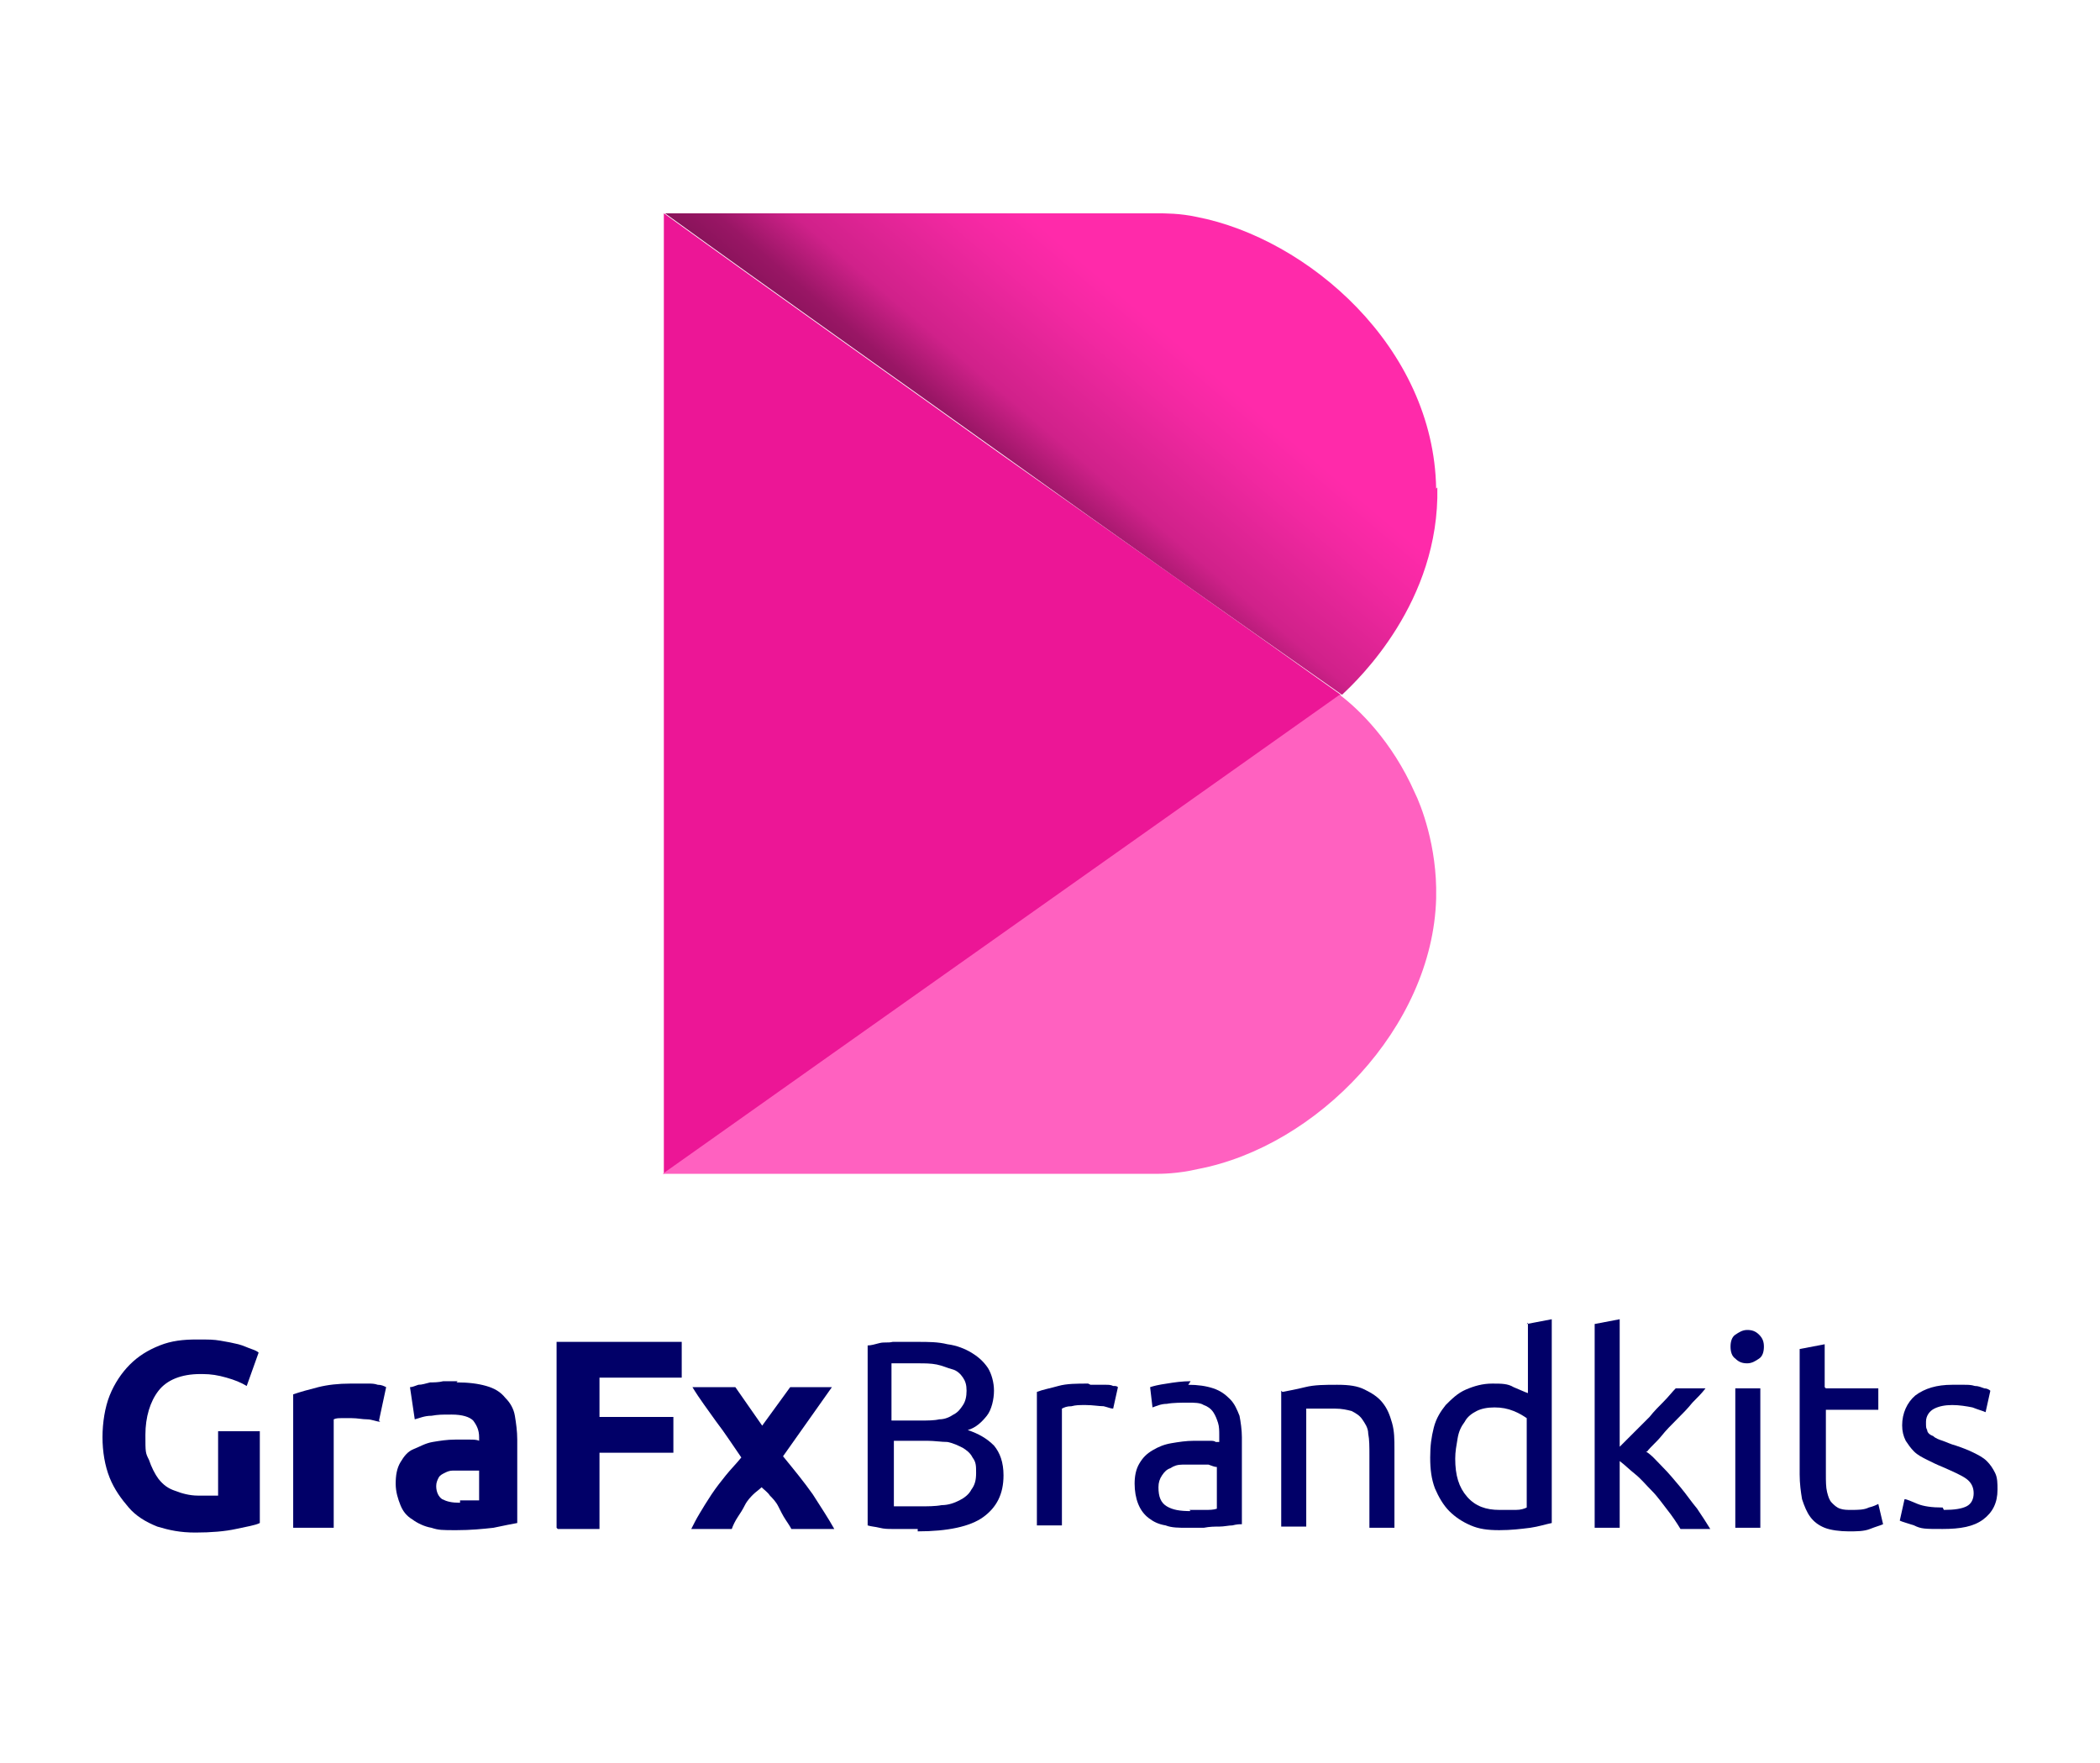
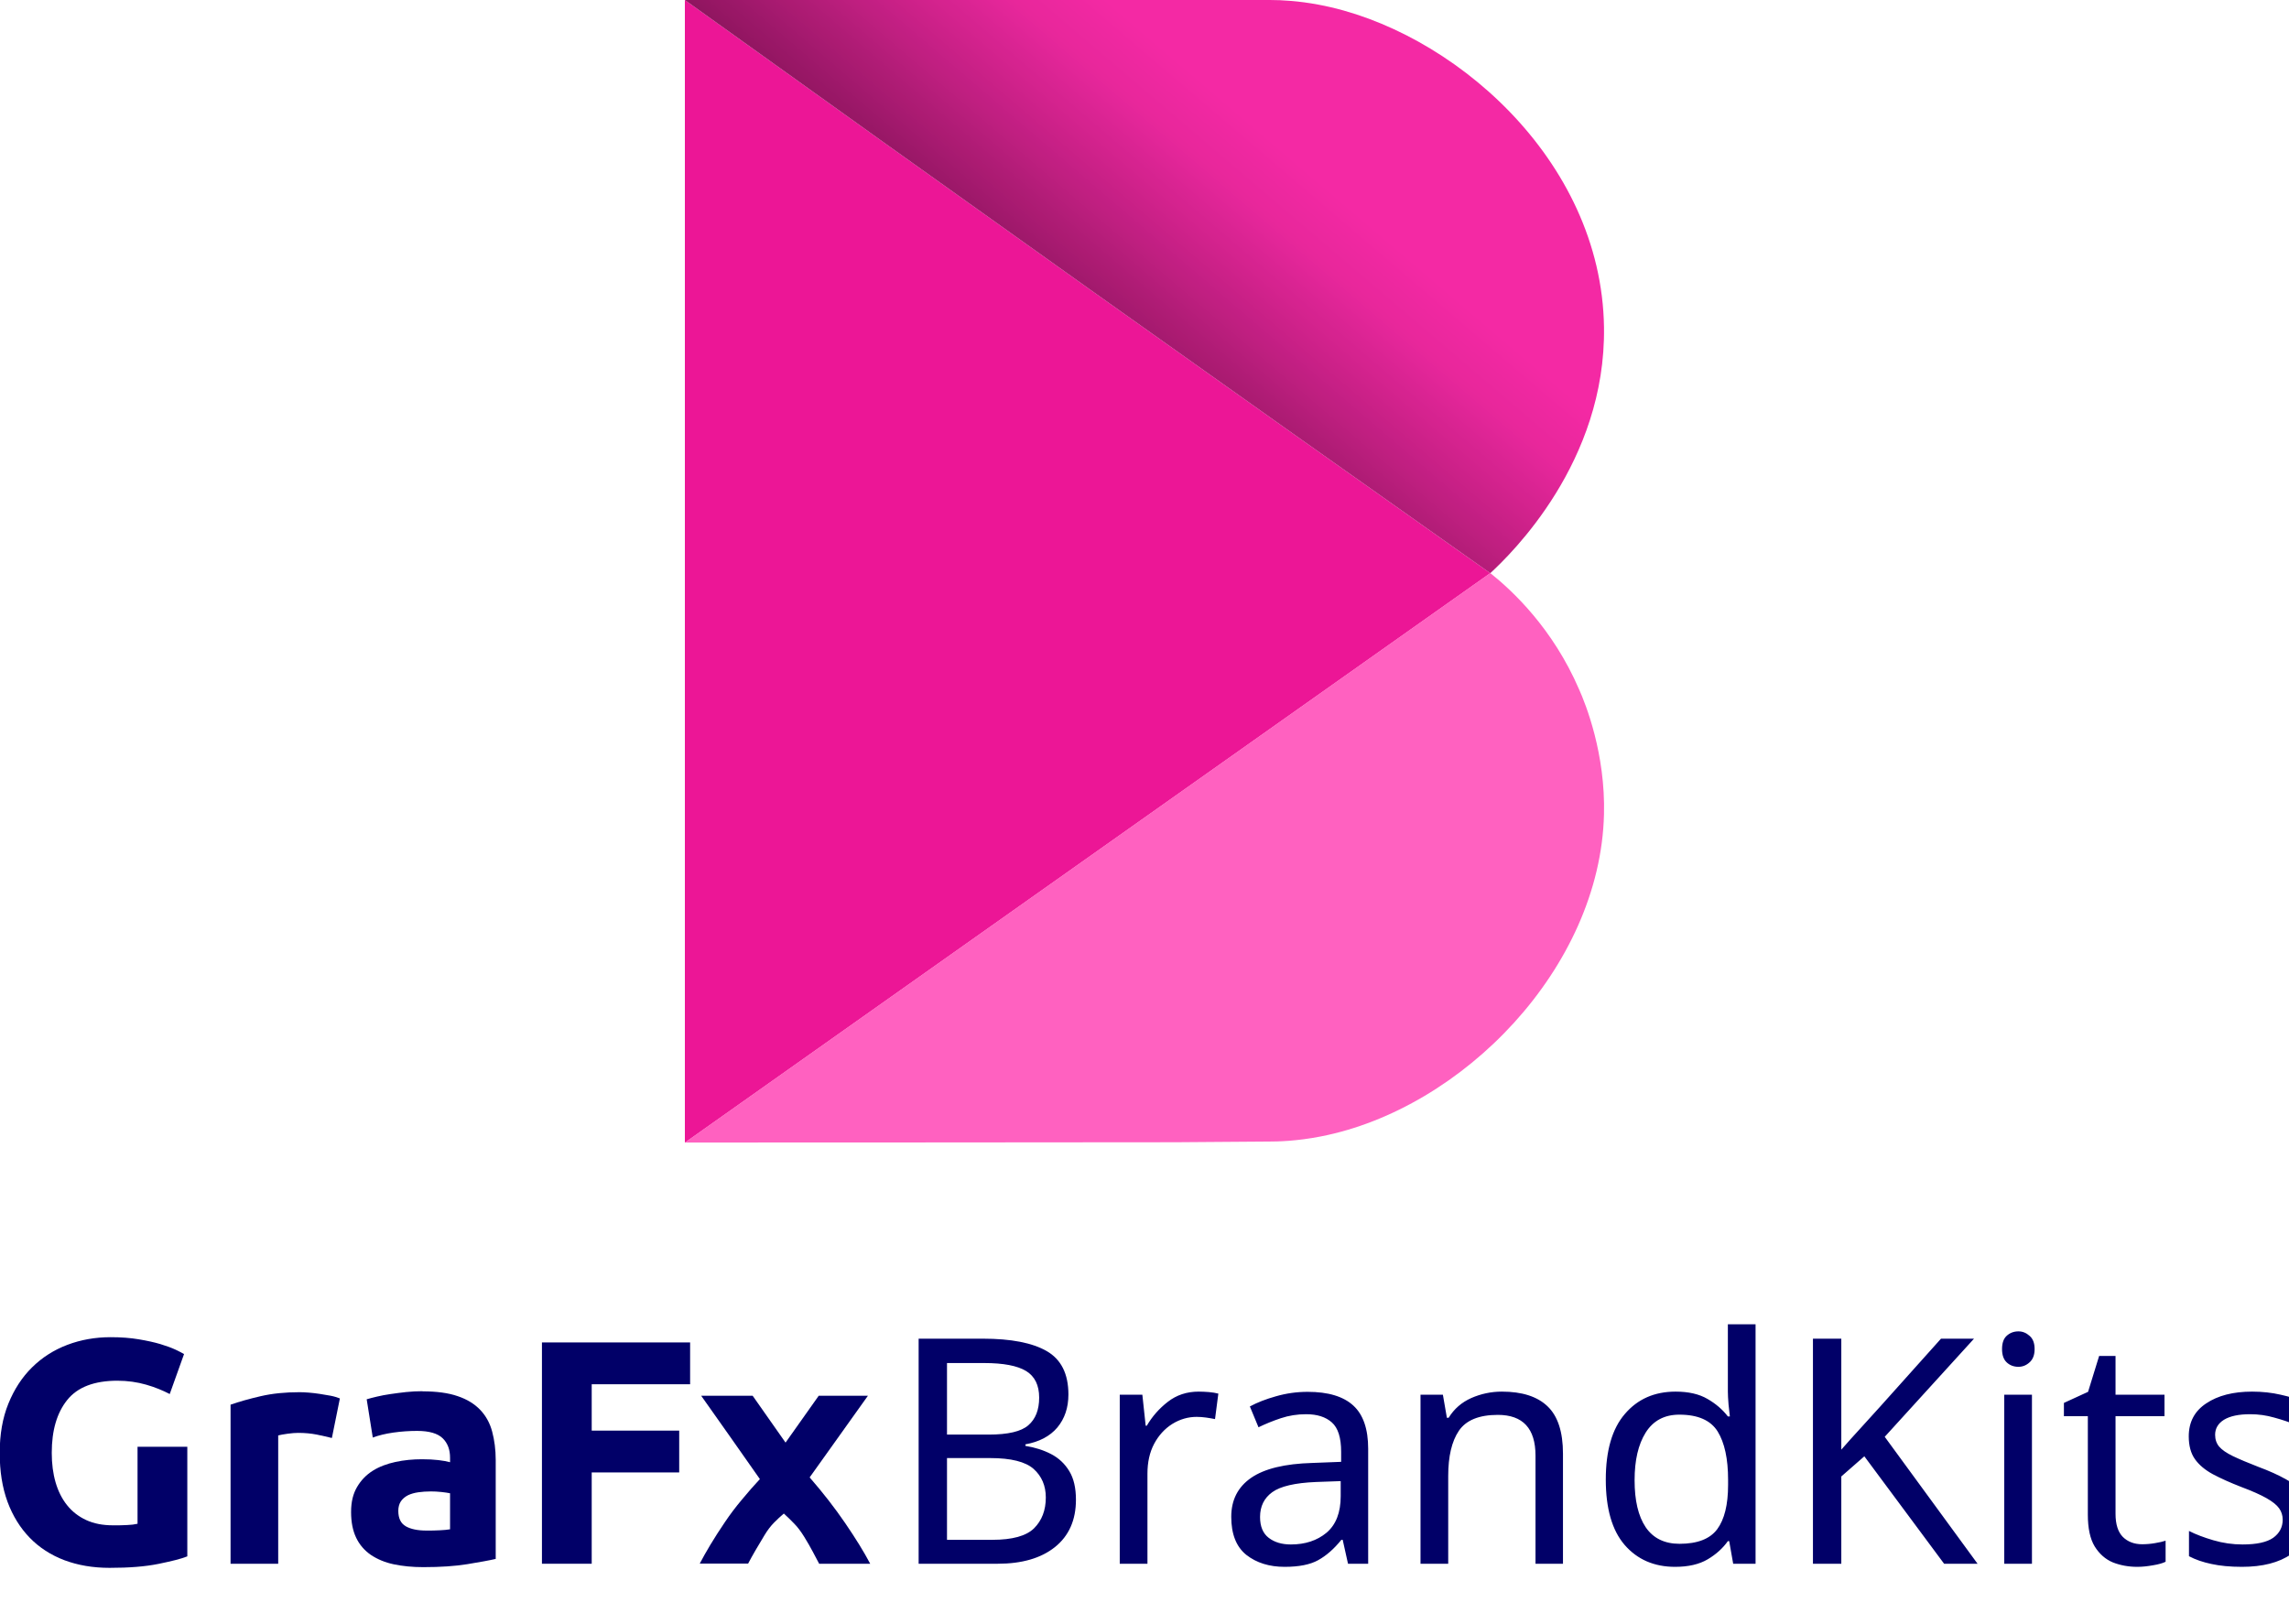
- <svg xmlns="http://www.w3.org/2000/svg" id="Layer_1" version="1.1" viewBox="0 0 176.2 147.9">
+ <svg xmlns="http://www.w3.org/2000/svg" id="Layer_1" data-name="Layer 1" viewBox="0 0 161.43 114.5">
  <defs>
    <style>
-       .st0 {
+       .cls-1 {
        fill: url(#linear-gradient);
      }

-       .st1 {
+       .cls-2 {
        fill: #ec1696;
      }

-       .st2 {
+       .cls-3 {
+         font-family: Ubuntu-Regular, Ubuntu;
+         font-size: 22.23px;
+       }
+ 
+       .cls-3, .cls-4 {
        fill: #010068;
      }

-       .st3 {
+       .cls-5 {
        fill: #0b1926;
        isolation: isolate;
-         opacity: 0;
+         opacity: .05;
      }

-       .st4 {
+       .cls-6 {
        fill: #ff61c0;
      }
    </style>
-     <linearGradient id="linear-gradient" x1="100.5" y1="97.4" x2="73" y2="65.1" gradientTransform="translate(0 116.4) scale(1 -1)" gradientUnits="userSpaceOnUse">
-       <stop offset=".2" stop-color="#ff2aaa" />
-       <stop offset=".3" stop-color="#f228a1" />
-       <stop offset=".5" stop-color="#d0218a" />
-       <stop offset=".6" stop-color="#991665" />
-       <stop offset=".9" stop-color="#4d0832" />
-       <stop offset="1" stop-color="#260017" />
+     <linearGradient id="linear-gradient" x1="93.13" y1="79.5" x2="65.58" y2="47.2" gradientTransform="translate(0 80.6) scale(1 -1)" gradientUnits="userSpaceOnUse">
+       <stop offset=".21" stop-color="#ff2aaa" />
+       <stop offset=".31" stop-color="#f228a1" />
+       <stop offset=".45" stop-color="#d0218a" />
+       <stop offset=".65" stop-color="#991665" />
+       <stop offset=".89" stop-color="#4d0832" />
+       <stop offset=".98" stop-color="#260017" />
    </linearGradient>
  </defs>
  <g>
-     <path class="st1" d="M112.5,58.3c-9.4-6.7-18.9-13.4-28.4-20.1-9.5-6.8-19-13.5-28.4-20.3v80.6c18.9-13.4,37.9-26.8,56.8-40.2Z" />
-     <path class="st0" d="M120.5,41c-.2-11.9-10.8-21-20.1-22.8-1.4-.3-2.6-.3-3.4-.3h-41.2c9.4,6.8,18.9,13.5,28.4,20.3,9.5,6.8,19,13.5,28.4,20.1,1.4-1.3,8.2-7.8,8-17.4Z" />
-     <path class="st3" d="M120.5,41c-.2-11.9-10.8-21-20.1-22.8-1.4-.3-2.6-.3-3.4-.3h-41.2c9.4,6.8,18.9,13.5,28.4,20.3,9.5,6.8,19,13.5,28.4,20.1,1.4-1.3,8.2-7.8,8-17.4Z" />
-     <path class="st4" d="M120.5,75.3c.1-4.3-1.3-7.8-1.8-8.8-1.9-4.3-4.7-7-6.3-8.2-18.9,13.4-37.9,26.8-56.8,40.2,11.5,0,23,0,34.6,0,2.3,0,4.5,0,6.7,0,.5,0,1.9,0,3.6-.4,10-1.9,19.7-11.9,20-22.7Z" />
+     <path class="cls-2" d="M105.1,40.43c-9.45-6.67-18.91-13.38-28.4-20.13-9.51-6.77-18.98-13.54-28.4-20.3v80.6c18.93-13.39,37.87-26.78,56.8-40.17Z" />
+     <path class="cls-1" d="M113.12,23.08c-.17-11.88-10.82-21.02-20.13-22.75C91.61.07,90.42,0,89.55,0h-41.25c9.42,6.76,18.89,13.53,28.4,20.3,9.49,6.75,18.95,13.46,28.4,20.13,1.45-1.34,8.16-7.82,8.02-17.35Z" />
+     <path class="cls-5" d="M113.12,23.08c-.17-11.88-10.82-21.02-20.13-22.75C91.61.07,90.42,0,89.55,0h-41.25c9.42,6.76,18.89,13.53,28.4,20.3,9.49,6.75,18.95,13.46,28.4,20.13,1.45-1.34,8.16-7.82,8.02-17.35Z" />
+     <path class="cls-6" d="M113.12,57.45c.11-4.29-1.29-7.78-1.75-8.81-1.87-4.34-4.71-6.97-6.27-8.22-18.93,13.39-37.87,26.78-56.8,40.17,11.52,0,23.05-.01,34.57-.02,2.28-.02,4.52-.03,6.68-.05.52,0,1.87-.02,3.6-.36,10.02-1.95,19.71-11.92,19.97-22.72Z" />
  </g>
  <g>
    <g>
-       <path class="st2" d="M16.8,115.3c-1.6,0-2.8.5-3.5,1.4-.7.9-1.1,2.2-1.1,3.7s0,1.5.3,2.1c.2.6.5,1.2.8,1.6.4.5.8.8,1.4,1,.5.2,1.2.4,1.9.4s.7,0,1,0c.3,0,.5,0,.7,0v-5.4h3.5v7.7c-.4.2-1.1.3-2,.5-.9.2-2.1.3-3.4.3s-2.2-.2-3.2-.5c-1-.4-1.8-.9-2.4-1.6s-1.2-1.5-1.6-2.5c-.4-1-.6-2.2-.6-3.4s.2-2.5.6-3.5c.4-1,1-1.9,1.7-2.6.7-.7,1.5-1.2,2.5-1.6s2-.5,3.1-.5,1.4,0,2,.1,1.1.2,1.5.3c.4.1.8.3,1.1.4.3.1.5.2.6.3l-1,2.8c-.5-.3-1-.5-1.7-.7s-1.3-.3-2-.3Z" />
-       <path class="st2" d="M31.9,119.3c-.3,0-.7-.2-1.1-.2-.4,0-.8-.1-1.3-.1s-.5,0-.8,0c-.3,0-.5,0-.7.1v9.1h-3.4v-11.2c.6-.2,1.3-.4,2.1-.6.8-.2,1.7-.3,2.7-.3s.4,0,.7,0c.3,0,.5,0,.8,0s.5,0,.8.1c.3,0,.5.1.7.2l-.6,2.8Z" />
-       <path class="st2" d="M38.3,116c1,0,1.8.1,2.5.3.7.2,1.2.5,1.6,1,.4.4.7.9.8,1.5s.2,1.3.2,2v7c-.5.1-1.1.2-2,.4-.9.1-1.9.2-3.1.2s-1.5,0-2.1-.2c-.6-.1-1.2-.4-1.6-.7-.5-.3-.8-.7-1-1.2-.2-.5-.4-1.1-.4-1.8s.1-1.3.4-1.8c.3-.5.6-.9,1.1-1.1s1-.5,1.6-.6c.6-.1,1.2-.2,1.9-.2s.8,0,1.2,0c.3,0,.6,0,.8.1v-.3c0-.6-.2-1-.5-1.4-.3-.3-.9-.5-1.8-.5s-1.1,0-1.7.1c-.6,0-1,.2-1.4.3l-.4-2.7c.2,0,.4-.1.7-.2.3,0,.6-.1,1-.2.3,0,.7,0,1.1-.1.4,0,.8,0,1.2,0ZM38.6,125.9c.3,0,.6,0,.9,0,.3,0,.5,0,.7,0v-2.5c-.1,0-.3,0-.6,0-.3,0-.5,0-.7,0s-.6,0-.9,0c-.3,0-.5.1-.7.2-.2.1-.4.2-.5.4-.1.2-.2.4-.2.7,0,.5.2.9.5,1.1.4.2.8.3,1.5.3Z" />
-       <path class="st2" d="M46.7,128.2v-15.6h10.5v3h-6.9v3.3h6.2v3h-6.2v6.4h-3.5Z" />
-       <path class="st2" d="M63.9,119.7l2.4-3.3h3.5l-4.1,5.8c.9,1.1,1.8,2.2,2.5,3.2.7,1.1,1.3,2,1.8,2.9h-3.6c-.1-.2-.3-.5-.5-.8-.2-.3-.4-.7-.6-1.1-.2-.4-.5-.7-.7-.9-.2-.3-.5-.5-.7-.7-.2.2-.5.4-.7.6s-.5.5-.7.9c-.2.4-.4.7-.6,1-.2.3-.4.7-.5,1h-3.4c.2-.4.4-.8.7-1.3s.6-1,1-1.6.8-1.1,1.2-1.6c.4-.5.9-1,1.3-1.5-.7-1-1.4-2.1-2.1-3-.7-1-1.4-1.9-2-2.9h3.6l2.3,3.3Z" />
+       <path class="cls-4" d="M8.29,97.39c-1.64,0-2.82.45-3.55,1.36-.73.91-1.09,2.15-1.09,3.73,0,.77.09,1.46.27,2.08.18.62.45,1.16.81,1.61.36.45.81.8,1.35,1.05.54.25,1.17.37,1.89.37.39,0,.72,0,1-.02.28-.01.52-.04.73-.09v-5.43h3.51v7.73c-.42.17-1.1.34-2.03.53-.93.19-2.08.28-3.45.28-1.17,0-2.23-.18-3.19-.54-.95-.36-1.77-.89-2.44-1.58s-1.2-1.54-1.57-2.54c-.37-1.01-.55-2.15-.55-3.45s.2-2.46.61-3.47c.41-1.01.96-1.86,1.67-2.56.71-.7,1.54-1.23,2.49-1.59s1.97-.54,3.05-.54c.74,0,1.4.05,1.99.15s1.1.21,1.53.34c.43.13.78.26,1.06.39.28.13.48.24.6.31l-1.01,2.82c-.48-.25-1.03-.48-1.66-.66s-1.3-.28-2.04-.28Z" />
+       <path class="cls-4" d="M23.4,101.43c-.3-.08-.65-.15-1.06-.24-.41-.08-.84-.12-1.31-.12-.21,0-.46.02-.75.06-.29.04-.51.08-.66.12v9.05h-3.36v-11.22c.6-.21,1.31-.41,2.13-.6.82-.19,1.73-.28,2.74-.28.18,0,.4.01.65.03.25.02.51.05.77.09s.51.08.77.13c.26.05.47.12.65.19l-.56,2.77Z" />
+       <path class="cls-4" d="M29.8,98.14c.99,0,1.82.11,2.48.34.66.22,1.19.55,1.59.97.4.42.68.93.84,1.53s.25,1.27.25,2v6.98c-.48.11-1.15.23-2,.37-.86.14-1.89.21-3.11.21-.77,0-1.46-.07-2.08-.2-.62-.13-1.16-.36-1.61-.66-.45-.31-.8-.71-1.04-1.21-.24-.5-.36-1.1-.36-1.82s.14-1.28.42-1.76c.28-.48.65-.86,1.11-1.15s1-.49,1.6-.62c.6-.13,1.22-.19,1.87-.19.44,0,.82.02,1.16.06.34.04.61.09.82.15v-.32c0-.57-.17-1.03-.52-1.37-.35-.34-.95-.52-1.8-.52-.57,0-1.13.04-1.69.12-.56.08-1.04.2-1.44.35l-.43-2.7c.19-.06.44-.12.73-.19.29-.07.61-.13.96-.18.35-.05.71-.1,1.09-.14.38-.04.77-.06,1.16-.06ZM30.07,107.96c.33,0,.65,0,.95-.02.3-.01.54-.04.72-.07v-2.54c-.14-.03-.34-.06-.61-.09-.27-.03-.52-.04-.74-.04-.32,0-.61.02-.89.06-.28.04-.52.11-.73.21-.21.11-.38.25-.5.43-.12.18-.18.41-.18.67,0,.53.18.89.53,1.09.35.2.84.3,1.45.3Z" />
+       <path class="cls-4" d="M38.22,110.3v-15.61h10.45v2.95h-6.94v3.27h6.17v2.95h-6.17v6.44h-3.51Z" />
+       <path class="cls-4" d="M55.39,101.77l2.35-3.32h3.47l-4.11,5.76c.94,1.08,1.78,2.16,2.51,3.23.73,1.07,1.32,2.02,1.76,2.86h-3.6c-.12-.23-.27-.51-.45-.85-.18-.34-.38-.69-.61-1.06-.23-.37-.46-.68-.71-.93-.25-.26-.49-.49-.72-.7-.23.19-.46.41-.69.64s-.46.53-.67.88c-.21.35-.42.7-.62,1.04-.2.34-.38.67-.54.97h-3.41c.19-.37.44-.81.75-1.33s.65-1.04,1.02-1.59.77-1.08,1.2-1.59c.43-.52.85-1,1.27-1.45-.74-1.05-1.44-2.05-2.12-3.02-.68-.96-1.35-1.92-2.02-2.86h3.63l2.33,3.32Z" />
    </g>
-     <g>
-       <path class="st2" d="M77,128.3c-.3,0-.7,0-1,0-.4,0-.7,0-1.1,0-.4,0-.7,0-1.1-.1s-.7-.1-1-.2v-15.1c.3,0,.6-.1,1-.2s.7,0,1.1-.1c.4,0,.7,0,1.1,0s.7,0,1,0c.9,0,1.7,0,2.5.2.8.1,1.5.4,2,.7s1,.7,1.4,1.3c.3.5.5,1.2.5,1.9s-.2,1.6-.6,2.1c-.4.5-.9,1-1.6,1.2.9.3,1.6.7,2.2,1.3.5.6.8,1.4.8,2.5,0,1.6-.6,2.7-1.7,3.5-1.1.8-3,1.2-5.5,1.2ZM75,119.2h2.3c.5,0,1.1,0,1.5-.1.5,0,.9-.2,1.2-.4.4-.2.6-.5.8-.8s.3-.7.3-1.2-.1-.8-.3-1.1c-.2-.3-.5-.6-.9-.7s-.8-.3-1.3-.4-1-.1-1.6-.1-1,0-1.3,0-.6,0-.9,0v4.8ZM75,120.9v5.5c.2,0,.4,0,.6,0,.2,0,.4,0,.7,0s.6,0,.9,0c.6,0,1.3,0,1.8-.1.6,0,1.1-.2,1.5-.4s.8-.5,1-.9c.3-.4.4-.8.4-1.4s0-.9-.3-1.3c-.2-.4-.5-.6-.8-.8-.4-.2-.8-.4-1.3-.5-.5,0-1.1-.1-1.7-.1h-2.8Z" />
-       <path class="st2" d="M91.5,116.2c.2,0,.4,0,.6,0,.2,0,.5,0,.7,0,.2,0,.4,0,.6.1.2,0,.3,0,.4.1l-.4,1.8c-.2,0-.4-.1-.8-.2-.4,0-.9-.1-1.5-.1s-.8,0-1.2.1c-.4,0-.6.1-.8.2v9.8h-2.1v-11.2c.5-.2,1.1-.3,1.8-.5.7-.2,1.6-.2,2.5-.2Z" />
-       <path class="st2" d="M99.7,116.2c.8,0,1.5.1,2.1.3s1,.5,1.4.9c.4.4.6.9.8,1.4.1.5.2,1.2.2,1.8v7.3c-.2,0-.4,0-.8.1-.3,0-.7.1-1.1.1s-.8,0-1.3.1c-.5,0-.9,0-1.4,0-.7,0-1.3,0-1.8-.2-.6-.1-1-.3-1.4-.6s-.7-.7-.9-1.2c-.2-.5-.3-1.1-.3-1.7s.1-1.2.4-1.7c.3-.5.6-.8,1.1-1.1.5-.3,1-.5,1.6-.6.6-.1,1.2-.2,1.9-.2s.4,0,.7,0c.2,0,.4,0,.6,0,.2,0,.4,0,.5.1.1,0,.3,0,.3,0v-.6c0-.3,0-.7-.1-1s-.2-.6-.4-.9-.5-.5-.8-.6c-.3-.2-.8-.2-1.3-.2s-1.3,0-1.8.1c-.5,0-.9.2-1.2.3l-.2-1.7c.3-.1.7-.2,1.4-.3.6-.1,1.3-.2,2-.2ZM99.8,126.7c.5,0,.9,0,1.3,0s.7,0,1-.1v-3.5c-.2,0-.4-.1-.7-.2-.3,0-.7,0-1.2,0s-.6,0-1,0c-.4,0-.7.1-1,.3-.3.1-.5.3-.7.6s-.3.6-.3,1c0,.8.2,1.3.7,1.6.5.3,1.1.4,2,.4Z" />
-       <path class="st2" d="M107.6,116.8c.5-.1,1.1-.2,1.9-.4s1.7-.2,2.7-.2,1.7.1,2.3.4c.6.3,1.1.6,1.5,1.1s.6,1,.8,1.7c.2.7.2,1.4.2,2.2v6.6h-2.1v-6.1c0-.7,0-1.3-.1-1.8,0-.5-.3-.9-.5-1.2s-.5-.5-.9-.7c-.4-.1-.8-.2-1.4-.2s-.5,0-.7,0c-.2,0-.5,0-.7,0s-.4,0-.6,0c-.2,0-.3,0-.4,0v9.9h-2.1v-11.4Z" />
-       <path class="st2" d="M128.1,111.1l2.1-.4v17.1c-.5.1-1.1.3-1.8.4-.8.1-1.6.2-2.6.2s-1.7-.1-2.4-.4c-.7-.3-1.3-.7-1.8-1.2-.5-.5-.9-1.2-1.2-1.9-.3-.8-.4-1.6-.4-2.6s.1-1.7.3-2.5c.2-.8.6-1.4,1-1.9.5-.5,1-1,1.7-1.3.7-.3,1.4-.5,2.2-.5s1.3,0,1.8.3c.5.2.9.4,1.2.5v-5.9ZM128.1,119c-.3-.2-.6-.4-1.1-.6-.5-.2-1-.3-1.6-.3s-1.1.1-1.5.3-.8.5-1,.9c-.3.4-.5.8-.6,1.4s-.2,1.1-.2,1.7c0,1.4.3,2.4,1,3.2s1.6,1.1,2.7,1.1,1,0,1.4,0,.7-.1.9-.2v-7.4Z" />
-       <path class="st2" d="M138.1,121.8c.5.3.9.8,1.4,1.3.5.5,1,1.1,1.5,1.7.5.6.9,1.2,1.4,1.8.4.6.8,1.2,1.1,1.7h-2.5c-.3-.5-.7-1.1-1.1-1.6-.4-.5-.8-1.1-1.3-1.6-.5-.5-.9-1-1.4-1.4-.5-.4-.9-.8-1.3-1.1v5.6h-2.1v-17.1l2.1-.4v10.7l1.2-1.2c.4-.4.9-.9,1.3-1.3.4-.5.8-.9,1.2-1.3s.7-.8,1-1.1h2.5c-.3.4-.7.8-1.1,1.2-.4.5-.8.9-1.3,1.4s-.9.9-1.3,1.4c-.4.5-.9.9-1.2,1.3Z" />
-       <path class="st2" d="M146.6,114.4c-.4,0-.7-.1-1-.4-.3-.2-.4-.6-.4-1s.1-.8.4-1,.6-.4,1-.4.7.1,1,.4.4.6.4,1-.1.8-.4,1c-.3.2-.6.4-1,.4ZM147.7,128.2h-2.1v-11.7h2.1v11.7Z" />
-       <path class="st2" d="M153.2,116.5h4.4v1.8h-4.4v5.4c0,.6,0,1.1.1,1.5s.2.7.4.9c.2.2.4.4.7.5s.6.1.9.1c.6,0,1.1,0,1.5-.2.4-.1.6-.2.8-.3l.4,1.7c-.2.1-.6.2-1.1.4-.5.2-1.1.2-1.8.2s-1.5-.1-2-.3c-.5-.2-.9-.5-1.2-.9s-.5-.9-.7-1.5c-.1-.6-.2-1.3-.2-2.1v-10.5l2.1-.4v3.6Z" />
-       <path class="st2" d="M163.1,126.7c.9,0,1.5-.1,1.9-.3.4-.2.6-.6.6-1.1s-.2-.9-.6-1.2c-.4-.3-1.1-.6-2-1-.5-.2-.9-.4-1.3-.6-.4-.2-.8-.4-1.1-.7-.3-.3-.5-.6-.7-.9-.2-.4-.3-.8-.3-1.3,0-1,.4-1.9,1.1-2.5.8-.6,1.8-.9,3.1-.9s.7,0,1,0c.3,0,.6,0,.9.1.3,0,.5.1.8.2.2,0,.4.1.5.2l-.4,1.8c-.2-.1-.6-.2-1.1-.4-.5-.1-1.1-.2-1.7-.2s-1.1.1-1.5.3c-.4.2-.7.6-.7,1.1s0,.5.1.7c0,.2.2.4.5.5.2.2.5.3.8.4.3.1.7.3,1.1.4.6.2,1.1.4,1.5.6.4.2.8.4,1.1.7.3.3.5.6.7,1s.2.9.2,1.4c0,1.1-.4,1.9-1.2,2.5-.8.6-1.9.8-3.4.8s-1.8,0-2.4-.3c-.6-.2-1-.3-1.2-.4l.4-1.8c.2,0,.6.2,1.1.4.5.2,1.2.3,2.1.3Z" />
-     </g>
+     <text class="cls-3" transform="translate(62.63 110.3)">
+       <tspan x="0" y="0">BrandKits</tspan>
+     </text>
  </g>
</svg>
